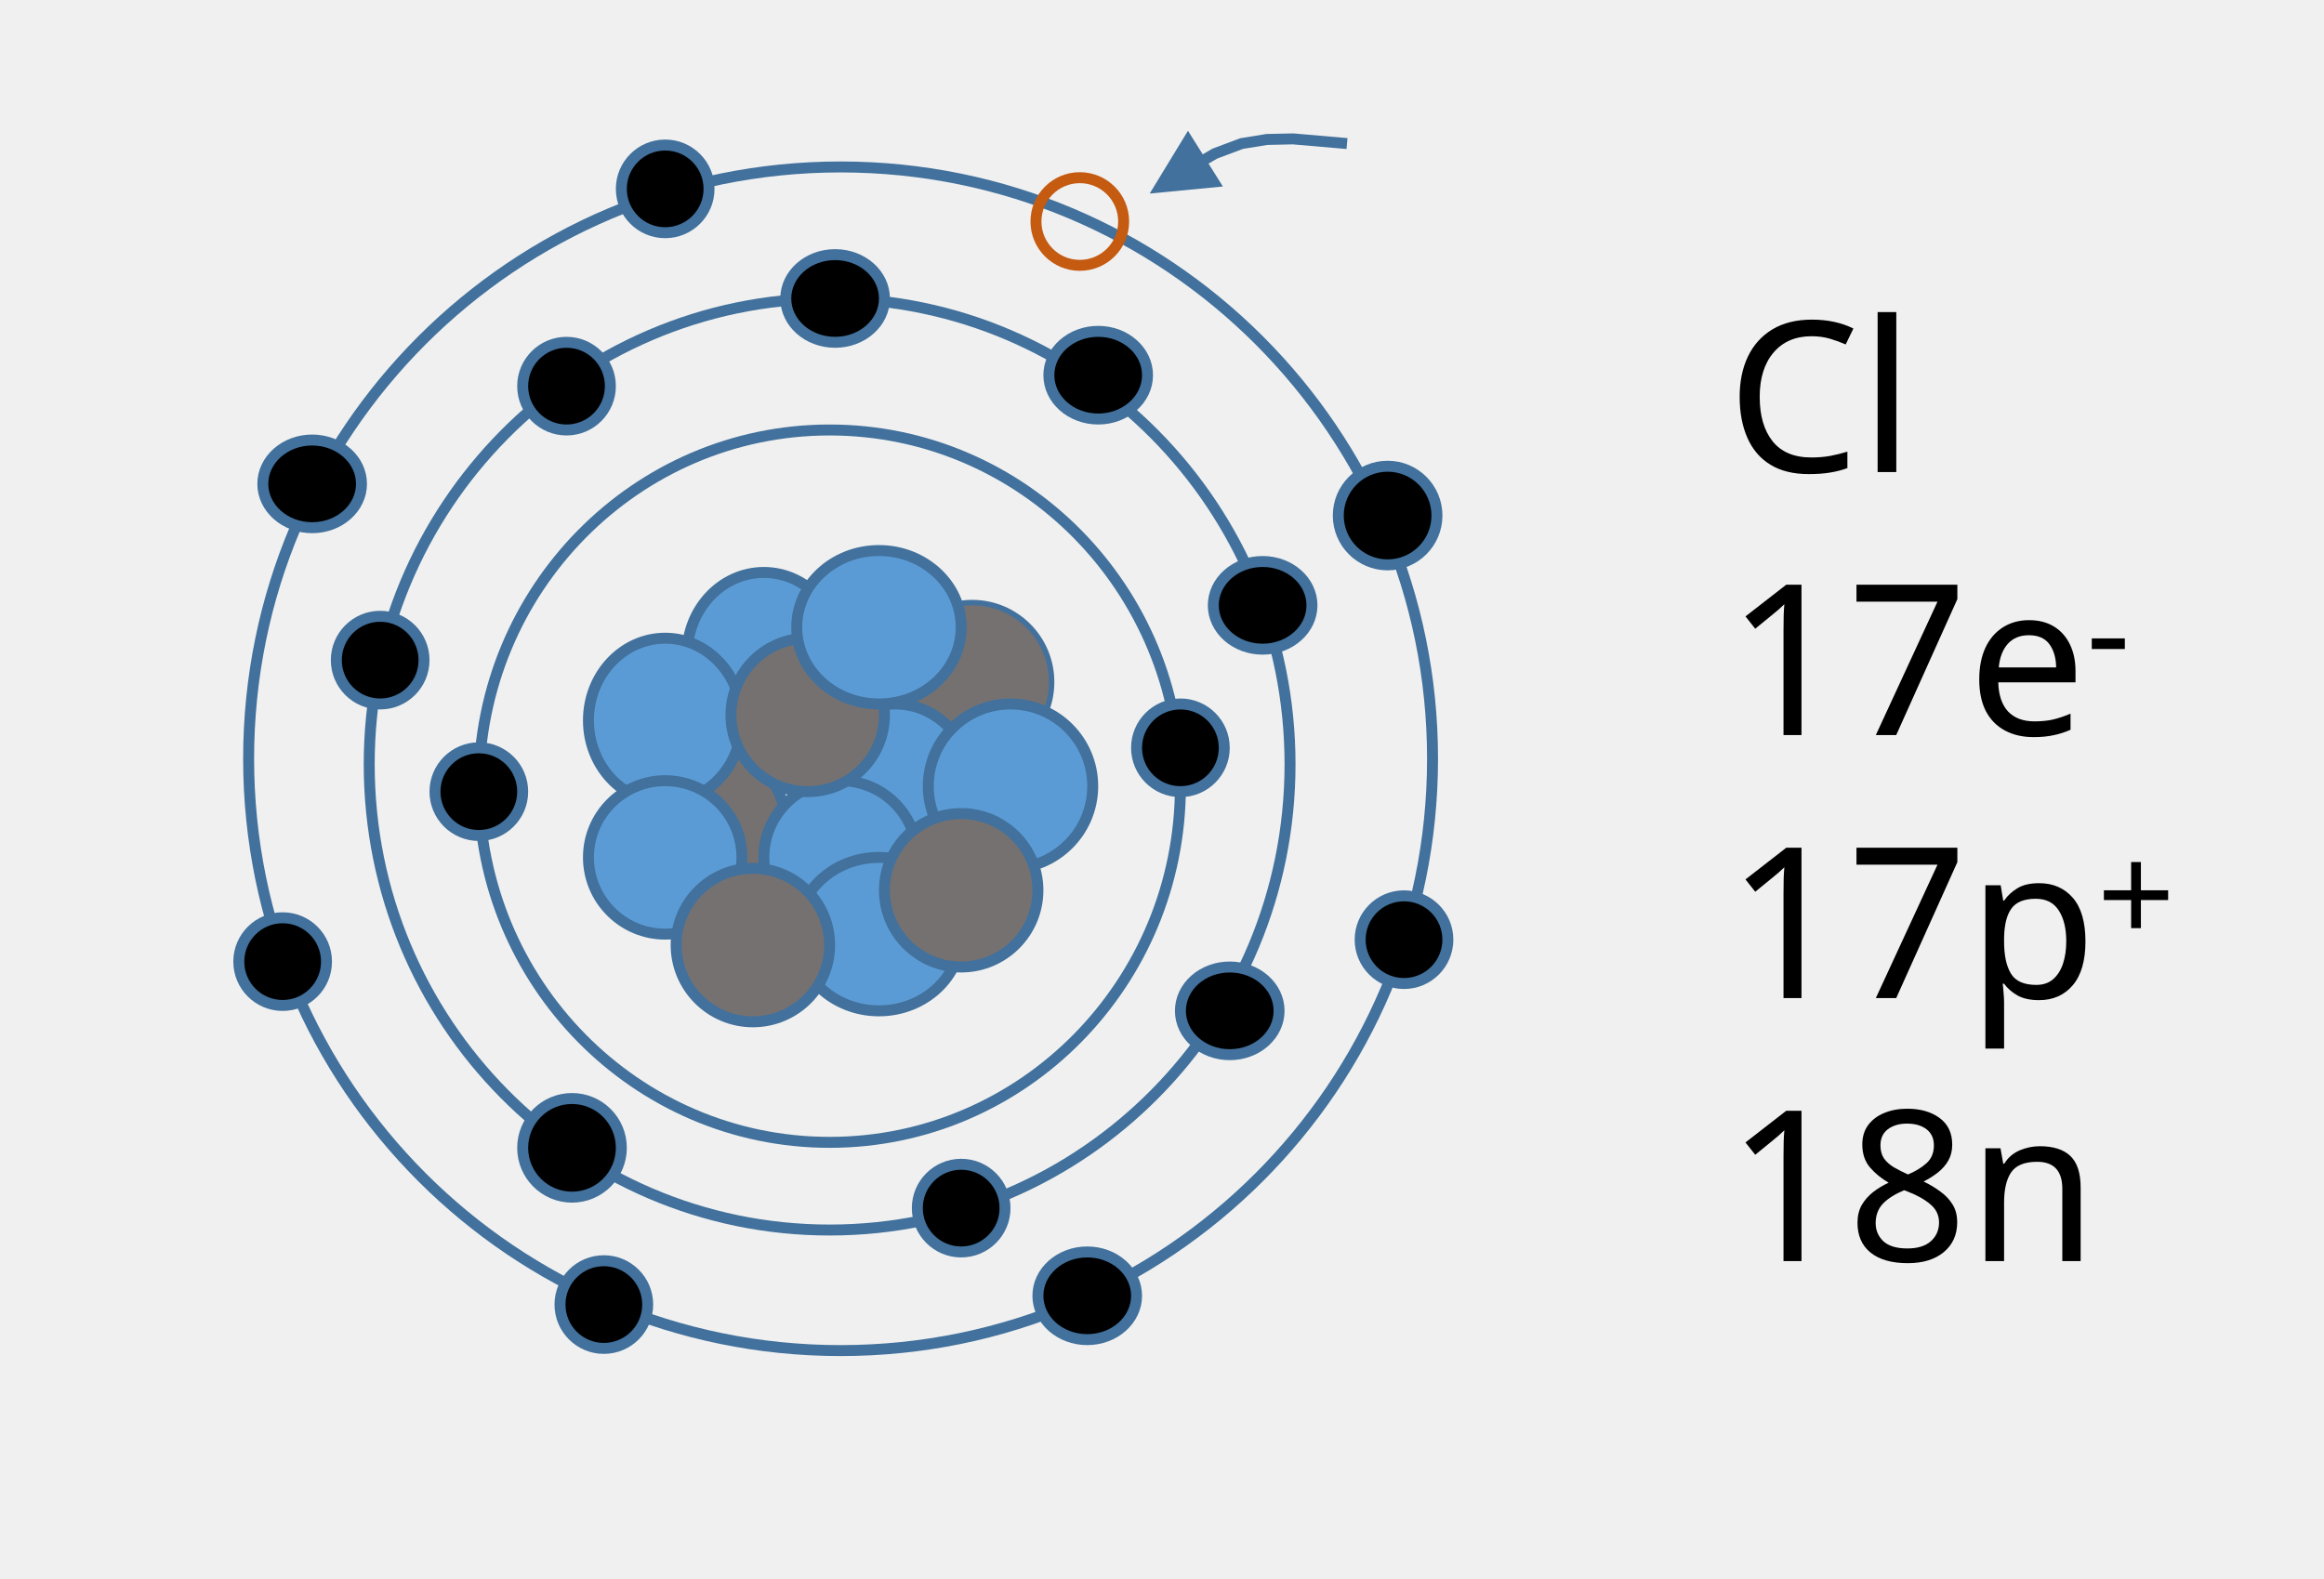
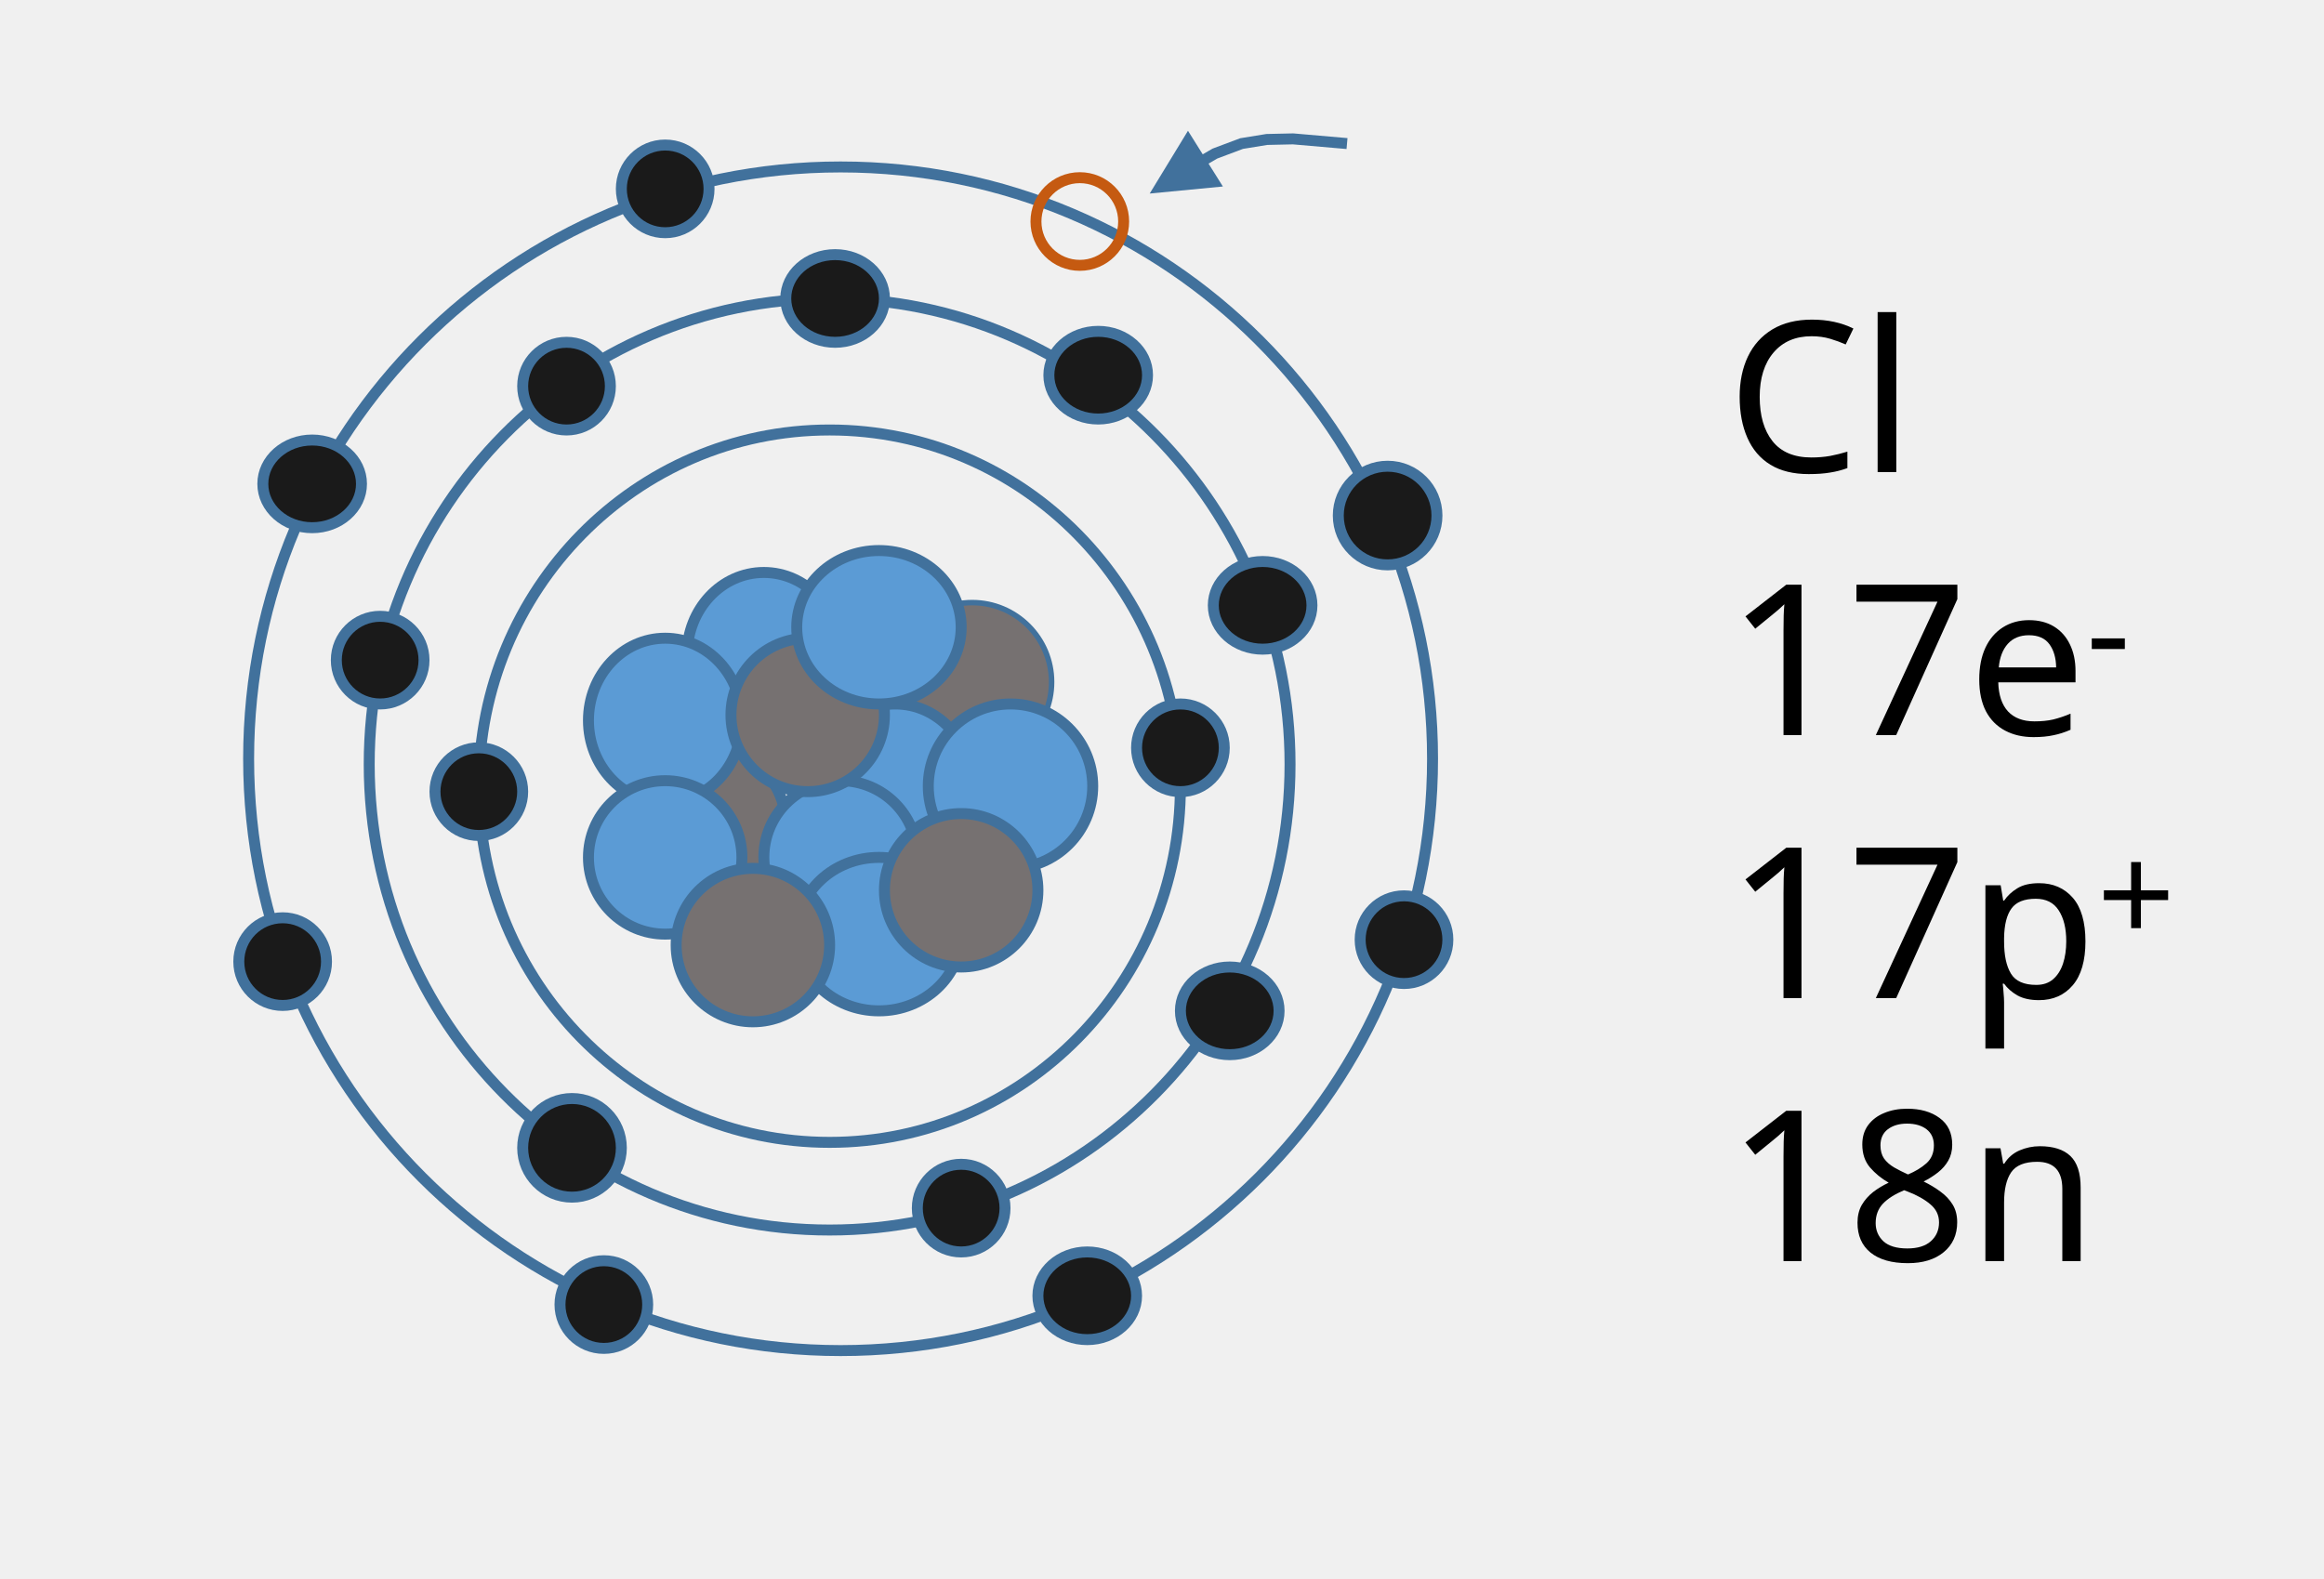
<svg xmlns="http://www.w3.org/2000/svg" id="svg4155" version="1.1" xml:space="preserve" width="265" height="180" viewBox="0 0 265 180">
  <defs id="defs4159">
    <clipPath clipPathUnits="userSpaceOnUse" id="clipPath4171">
      <path d="M 0,0 H 196 V 128 H 0 Z" id="path4173" />
    </clipPath>
  </defs>
  <g id="g4163" transform="matrix(1.25,0,0,-1.25,10,170)">
    <g id="g4239" transform="matrix(7.874016e-5,0,0,-7.874016e-5,73.6798,80.76654)">
      <path d="M 0,88900 C 0,39801.93 39801.93,0 88900,0 c 49098.1,0 88900,39801.93 88900,88900 0,49098.1 -39801.9,88900 -88900,88900 C 39801.93,177800 0,137998.1 0,88900 Z" style="fill:none;stroke:#41719c;stroke-width:12700;stroke-linecap:butt;stroke-linejoin:miter;stroke-miterlimit:8;stroke-dasharray:none;stroke-opacity:1" id="path4241" />
    </g>
    <path d="m 73.68,73.767 c 0,3.866 3.134,7 7,7 3.866,0 7,-3.134 7,-7 0,-3.866 -3.134,-7 -7,-7 -3.866,0 -7,3.134 -7,7 z" style="fill:#767171;fill-opacity:1;fill-rule:nonzero;stroke:none;stroke-width:1" id="path4237" />
    <g id="g4165" />
    <path d="M 0,128 H 196 V 0 H 0 Z" style="fill:#ffffff;fill-opacity:0;fill-rule:nonzero;stroke:none" id="path4175" />
    <g id="g4475" transform="translate(146.0706,27.39465)" />
    <text xml:space="preserve" style="font-style:normal;font-variant:normal;font-weight:normal;font-stretch:normal;font-size:32px;line-height:75%;font-family:KaTeX_Main;-inkscape-font-specification:'KaTeX_Main, Normal';text-align:start;letter-spacing:0px;word-spacing:0px;writing-mode:lr-tb;text-anchor:start;fill:#000000;fill-opacity:1;stroke:none;stroke-width:0.8px;stroke-linecap:butt;stroke-linejoin:miter;stroke-opacity:1" x="149.522" y="-92.932" id="text1235" transform="scale(1,-1)">
      <tspan x="149.522" y="-92.932" style="font-style:normal;font-variant:normal;font-weight:normal;font-stretch:normal;font-size:19.2px;line-height:75%;font-family:sans-serif;-inkscape-font-specification:'sans-serif, Normal';font-variant-ligatures:normal;font-variant-caps:normal;font-variant-numeric:normal;font-feature-settings:normal;text-align:start;writing-mode:lr-tb;text-anchor:start;stroke-width:0.8px" id="tspan1261">Cl</tspan>
      <tspan x="149.522" y="-68.932" style="font-style:normal;font-variant:normal;font-weight:normal;font-stretch:normal;font-size:19.2px;line-height:75%;font-family:sans-serif;-inkscape-font-specification:'sans-serif, Normal';font-variant-ligatures:normal;font-variant-caps:normal;font-variant-numeric:normal;font-feature-settings:normal;text-align:start;writing-mode:lr-tb;text-anchor:start;stroke-width:0.8px" id="tspan1265">17e<tspan style="font-style:normal;font-variant:normal;font-weight:normal;font-stretch:normal;font-size:65%;line-height:75%;font-family:KaTeX_Main;-inkscape-font-specification:'KaTeX_Main, Normal';font-variant-ligatures:normal;font-variant-caps:normal;font-variant-numeric:normal;font-feature-settings:normal;text-align:start;writing-mode:lr-tb;baseline-shift:super;text-anchor:start" id="tspan1269">-</tspan>
      </tspan>
      <tspan x="149.522" y="-44.932" style="font-style:normal;font-variant:normal;font-weight:normal;font-stretch:normal;font-size:19.2px;line-height:75%;font-family:sans-serif;-inkscape-font-specification:'sans-serif, Normal';font-variant-ligatures:normal;font-variant-caps:normal;font-variant-numeric:normal;font-feature-settings:normal;text-align:start;writing-mode:lr-tb;text-anchor:start;stroke-width:0.8px" id="tspan1239">17p<tspan style="font-size:65%;line-height:75%;baseline-shift:super" id="tspan1271">+</tspan>
      </tspan>
      <tspan x="149.522" y="-20.932" style="font-style:normal;font-variant:normal;font-weight:normal;font-stretch:normal;font-size:19.2px;line-height:75%;font-family:sans-serif;-inkscape-font-specification:'sans-serif, Normal';font-variant-ligatures:normal;font-variant-caps:normal;font-variant-numeric:normal;font-feature-settings:normal;text-align:start;writing-mode:lr-tb;text-anchor:start;stroke-width:0.8px" id="tspan1243">18n</tspan>
      <tspan x="149.522" y="3.068" style="line-height:75%;stroke-width:0.8px" id="tspan1241" />
    </text>
    <path d="m 49.68,60.767 c 0,3.866 3.134,7 7,7 3.866,0 7,-3.134 7,-7 0,-3.866 -3.134,-7 -7,-7 -3.866,0 -7,3.134 -7,7 z" style="fill:#767171;fill-opacity:1;fill-rule:nonzero;stroke:none;stroke-width:1" id="path4177-2" />
    <g id="g4179" transform="matrix(7.874016e-5,0,0,-7.874016e-5,49.6798,67.76654)">
      <path d="M 0,88900 C 0,39801.88 39801.88,0 88900,0 c 49098.1,0 88900,39801.88 88900,88900 0,49098.1 -39801.9,88900 -88900,88900 C 39801.88,177800 0,137998.1 0,88900 Z" style="fill:none;stroke:#41719c;stroke-width:12700;stroke-linecap:butt;stroke-linejoin:miter;stroke-miterlimit:8;stroke-dasharray:none;stroke-opacity:1" id="path4181" />
    </g>
    <path d="m 54.68,76.267 c 0,4.142 3.134,7.5 7,7.5 3.866,0 7,-3.358 7,-7.5 0,-4.142 -3.134,-7.5 -7,-7.5 -3.866,0 -7,3.358 -7,7.5 z" style="fill:#5b9bd5;fill-opacity:1;fill-rule:nonzero;stroke:none;stroke-width:1" id="path4183-3" />
    <g id="g4185" transform="matrix(7.874016e-5,0,0,-7.874016e-5,54.6798,83.76654)">
      <path d="M 0,95250 C 0,42644.88 39801.88,0 88900,0 c 49098.1,0 88900,42644.88 88900,95250 0,52605.1 -39801.9,95250 -88900,95250 C 39801.88,190500 0,147855.1 0,95250 Z" style="fill:none;stroke:#41719c;stroke-width:12700;stroke-linecap:butt;stroke-linejoin:miter;stroke-miterlimit:8;stroke-dasharray:none;stroke-opacity:1" id="path4187" />
    </g>
    <path d="m 66.68,64.267 c 0,4.142 3.134,7.5 7,7.5 3.866,0 7,-3.358 7,-7.5 0,-4.142 -3.134,-7.5 -7,-7.5 -3.866,0 -7,3.358 -7,7.5 z" style="fill:#5b9bd5;fill-opacity:1;fill-rule:nonzero;stroke:none;stroke-width:1" id="path4189-3" />
    <g id="g4191" transform="matrix(7.874016e-5,0,0,-7.874016e-5,66.6798,71.76654)">
      <path d="M 0,95250 C 0,42644.88 39801.93,0 88900,0 c 49098.1,0 88900,42644.88 88900,95250 0,52605.1 -39801.9,95250 -88900,95250 C 39801.93,190500 0,147855.1 0,95250 Z" style="fill:none;stroke:#41719c;stroke-width:12700;stroke-linecap:butt;stroke-linejoin:miter;stroke-miterlimit:8;stroke-dasharray:none;stroke-opacity:1" id="path4193" />
    </g>
    <path d="m 61.68,57.767 c 0,3.866 3.134,7 7,7 3.866,0 7,-3.134 7,-7 0,-3.866 -3.134,-7 -7,-7 -3.866,0 -7,3.134 -7,7 z" style="fill:#5b9bd5;fill-opacity:1;fill-rule:nonzero;stroke:none;stroke-width:1" id="path4201-0" />
    <g id="g4203" transform="matrix(7.874016e-5,0,0,-7.874016e-5,61.6798,64.76654)">
      <path d="M 0,88900 C 0,39801.88 39801.88,0 88900,0 c 49098.1,0 88900,39801.88 88900,88900 0,49098.1 -39801.9,88900 -88900,88900 C 39801.88,177800 0,137998.1 0,88900 Z" style="fill:none;stroke:#41719c;stroke-width:12700;stroke-linecap:butt;stroke-linejoin:miter;stroke-miterlimit:8;stroke-dasharray:none;stroke-opacity:1" id="path4205" />
    </g>
    <path d="m 64.68,50.767 c 0,3.866 3.358,7 7.5,7 4.142,0 7.5,-3.134 7.5,-7 0,-3.866 -3.358,-7 -7.5,-7 -4.142,0 -7.5,3.134 -7.5,7 z" style="fill:#5b9bd5;fill-opacity:1;fill-rule:nonzero;stroke:none;stroke-width:1" id="path4207-4" />
    <g id="g4209" transform="matrix(7.874016e-5,0,0,-7.874016e-5,64.6798,57.76654)">
      <path d="M 0,88900 C 0,39801.88 42644.88,0 95250,0 c 52605.1,0 95250,39801.88 95250,88900 0,49098.1 -42644.9,88900 -95250,88900 C 42644.88,177800 0,137998.1 0,88900 Z" style="fill:none;stroke:#41719c;stroke-width:12700;stroke-linecap:butt;stroke-linejoin:miter;stroke-miterlimit:8;stroke-dasharray:none;stroke-opacity:1" id="path4211" />
    </g>
    <path d="m 45.68,70.267 c 0,4.142 3.134,7.5 7,7.5 3.866,0 7,-3.358 7,-7.5 0,-4.142 -3.134,-7.5 -7,-7.5 -3.866,0 -7,3.358 -7,7.5 z" style="fill:#5b9bd5;fill-opacity:1;fill-rule:nonzero;stroke:none;stroke-width:1" id="path4213-5" />
    <g id="g4215" transform="matrix(7.874016e-5,0,0,-7.874016e-5,45.6798,77.76654)">
      <path d="M 0,95250 C 0,42644.88 39801.88,0 88900,0 c 49098.1,0 88900,42644.88 88900,95250 0,52605.1 -39801.9,95250 -88900,95250 C 39801.88,190500 0,147855.1 0,95250 Z" style="fill:none;stroke:#41719c;stroke-width:12700;stroke-linecap:butt;stroke-linejoin:miter;stroke-miterlimit:8;stroke-dasharray:none;stroke-opacity:1" id="path4217" />
    </g>
    <path d="m 45.68,57.767 c 0,3.866 3.134,7 7,7 3.866,0 7,-3.134 7,-7 0,-3.866 -3.134,-7 -7,-7 -3.866,0 -7,3.134 -7,7 z" style="fill:#5b9bd5;fill-opacity:1;fill-rule:nonzero;stroke:none;stroke-width:1" id="path4219-7" />
    <g id="g4221" transform="matrix(7.874016e-5,0,0,-7.874016e-5,45.6798,64.76654)">
      <path d="M 0,88900 C 0,39801.88 39801.88,0 88900,0 c 49098.1,0 88900,39801.88 88900,88900 0,49098.1 -39801.9,88900 -88900,88900 C 39801.88,177800 0,137998.1 0,88900 Z" style="fill:none;stroke:#41719c;stroke-width:12700;stroke-linecap:butt;stroke-linejoin:miter;stroke-miterlimit:8;stroke-dasharray:none;stroke-opacity:1" id="path4223" />
    </g>
    <path d="m 76.68,64.267 c 0,4.142 3.358,7.5 7.5,7.5 4.142,0 7.5,-3.358 7.5,-7.5 0,-4.142 -3.358,-7.5 -7.5,-7.5 -4.142,0 -7.5,3.358 -7.5,7.5 z" style="fill:#5b9bd5;fill-opacity:1;fill-rule:nonzero;stroke:none;stroke-width:1" id="path4225-0" />
    <g id="g4227" transform="matrix(7.874016e-5,0,0,-7.874016e-5,76.6798,71.76654)">
      <path d="M 0,95250 C 0,42644.88 42644.88,0 95250,0 c 52605.1,0 95250,42644.88 95250,95250 0,52605.1 -42644.9,95250 -95250,95250 C 42644.88,190500 0,147855.1 0,95250 Z" style="fill:none;stroke:#41719c;stroke-width:12700;stroke-linecap:butt;stroke-linejoin:miter;stroke-miterlimit:8;stroke-dasharray:none;stroke-opacity:1" id="path4229" />
    </g>
    <path d="m 58.68,70.767 c 0,3.866 3.134,7 7,7 3.866,0 7,-3.134 7,-7 0,-3.866 -3.134,-7 -7,-7 -3.866,0 -7,3.134 -7,7 z" style="fill:#767171;fill-opacity:1;fill-rule:nonzero;stroke:none;stroke-width:1" id="path4231" />
    <g id="g4233" transform="matrix(7.874016e-5,0,0,-7.874016e-5,58.6798,77.76654)">
      <path d="M 0,88900 C 0,39801.93 39801.88,0 88900,0 c 49098.1,0 88900,39801.93 88900,88900 0,49098.1 -39801.9,88900 -88900,88900 C 39801.88,177800 0,137998.1 0,88900 Z" style="fill:none;stroke:#41719c;stroke-width:12700;stroke-linecap:butt;stroke-linejoin:miter;stroke-miterlimit:8;stroke-dasharray:none;stroke-opacity:1" id="path4235" />
    </g>
    <path d="m 72.68,54.767 c 0,3.866 3.134,7 7,7 3.866,0 7,-3.134 7,-7 0,-3.866 -3.134,-7 -7,-7 -3.866,0 -7,3.134 -7,7 z" style="fill:#767171;fill-opacity:1;fill-rule:nonzero;stroke:none;stroke-width:1" id="path4243" />
    <g id="g4245" transform="matrix(7.874016e-5,0,0,-7.874016e-5,72.6798,61.76654)">
      <path d="M 0,88900 C 0,39801.88 39801.93,0 88900,0 c 49098.1,0 88900,39801.88 88900,88900 0,49098.1 -39801.9,88900 -88900,88900 C 39801.93,177800 0,137998.1 0,88900 Z" style="fill:none;stroke:#41719c;stroke-width:12700;stroke-linecap:butt;stroke-linejoin:miter;stroke-miterlimit:8;stroke-dasharray:none;stroke-opacity:1" id="path4247" />
    </g>
    <path d="m 53.68,49.767 c 0,3.866 3.134,7 7,7 3.866,0 7,-3.134 7,-7 0,-3.866 -3.134,-7 -7,-7 -3.866,0 -7,3.134 -7,7 z" style="fill:#767171;fill-opacity:1;fill-rule:nonzero;stroke:none;stroke-width:1" id="path4249" />
    <g id="g4251" transform="matrix(7.874016e-5,0,0,-7.874016e-5,53.6798,56.76654)">
      <path d="M 0,88900 C 0,39801.88 39801.88,0 88900,0 c 49098.1,0 88900,39801.88 88900,88900 0,49098.1 -39801.9,88900 -88900,88900 C 39801.88,177800 0,137998.1 0,88900 Z" style="fill:none;stroke:#41719c;stroke-width:12700;stroke-linecap:butt;stroke-linejoin:miter;stroke-miterlimit:8;stroke-dasharray:none;stroke-opacity:1" id="path4253" />
    </g>
    <g id="g4255-1" transform="matrix(7.874016e-5,0,0,-7.874016e-5,35.6798,96.76654)">
      <path d="M 0,412750 C 0,184794.4 181951.5,0 406400,0 630848.5,0 812800,184794.4 812800,412750 812800,640705.5 630848.5,825500 406400,825500 181951.5,825500 0,640705.5 0,412750 Z" style="fill:none;stroke:#41719c;stroke-width:12700;stroke-linecap:butt;stroke-linejoin:miter;stroke-miterlimit:8;stroke-dasharray:none;stroke-opacity:1" id="path4257-8" />
    </g>
    <g id="g4259-6" transform="matrix(7.874016e-5,0,0,-7.874016e-5,25.6798,108.7665)">
      <path d="M 0,539750 C 0,241654.3 238811.3,0 533400,0 c 294588.6,0 533400,241654.3 533400,539750 0,298095.7 -238811.4,539750 -533400,539750 C 238811.3,1079500 0,837845.7 0,539750 Z" style="fill:none;stroke:#41719c;stroke-width:12700;stroke-linecap:butt;stroke-linejoin:miter;stroke-miterlimit:8;stroke-dasharray:none;stroke-opacity:1" id="path4261-3" />
    </g>
    <g id="g4263-0" transform="matrix(7.874016e-5,0,0,-7.874016e-5,14.6798,120.7665)">
      <path d="M 0,685800 C 0,307043.2 307043.1,0 685800,0 c 378757,0 685800,307043.2 685800,685800 0,378757 -307043,685800 -685800,685800 C 307043.1,1371600 0,1064557 0,685800 Z" style="fill:none;stroke:#41719c;stroke-width:12700;stroke-linecap:butt;stroke-linejoin:miter;stroke-miterlimit:8;stroke-dasharray:none;stroke-opacity:1" id="path4265-9" />
    </g>
-     <path d="m 95.68,67.767 c 0,2.209 1.791,4 4,4 2.209,0 4,-1.791 4,-4 0,-2.209 -1.791,-4 -4,-4 -2.209,0 -4,1.791 -4,4 z" style="fill:#000000;fill-opacity:1;fill-rule:nonzero;stroke:none;stroke-width:1" id="path4271-6" />
+     <path d="m 95.68,67.767 c 0,2.209 1.791,4 4,4 2.209,0 4,-1.791 4,-4 0,-2.209 -1.791,-4 -4,-4 -2.209,0 -4,1.791 -4,4 z" style="fill:#1a1a1a;fill-opacity:1;fill-rule:nonzero;stroke:none;stroke-width:1" id="path4271-6" />
    <g id="g4273-2" transform="matrix(7.874016e-5,0,0,-7.874016e-5,95.6798,71.76654)">
      <path d="M 0,50800 C 0,22743.96 22743.96,0 50800,0 c 28056.04,0 50800,22743.96 50800,50800 0,28056.09 -22743.96,50800 -50800,50800 C 22743.96,101600 0,78856.09 0,50800 Z" style="fill:none;stroke:#41719c;stroke-width:12700;stroke-linecap:butt;stroke-linejoin:miter;stroke-miterlimit:8;stroke-dasharray:none;stroke-opacity:1" id="path4275-8" />
    </g>
-     <path d="m 31.68,63.767 c 0,2.209 1.791,4 4,4 2.209,0 4,-1.791 4,-4 0,-2.209 -1.791,-4 -4,-4 -2.209,0 -4,1.791 -4,4 z" style="fill:#000000;fill-opacity:1;fill-rule:nonzero;stroke:none;stroke-width:1" id="path4277-4" />
+     <path d="m 31.68,63.767 c 0,2.209 1.791,4 4,4 2.209,0 4,-1.791 4,-4 0,-2.209 -1.791,-4 -4,-4 -2.209,0 -4,1.791 -4,4 z" style="fill:#1a1a1a;fill-opacity:1;fill-rule:nonzero;stroke:none;stroke-width:1" id="path4277-4" />
    <g id="g4279-6" transform="matrix(7.874016e-5,0,0,-7.874016e-5,31.6798,67.76654)">
      <path d="M 0,50800 C 0,22743.91 22743.94,0 50800,0 c 28056.09,0 50800,22743.91 50800,50800 0,28056.09 -22743.91,50800 -50800,50800 C 22743.94,101600 0,78856.09 0,50800 Z" style="fill:none;stroke:#41719c;stroke-width:12700;stroke-linecap:butt;stroke-linejoin:miter;stroke-miterlimit:8;stroke-dasharray:none;stroke-opacity:1" id="path4281-6" />
    </g>
-     <path d="m 99.68,43.767 c 0,2.209 2.015,4 4.5,4 2.485,0 4.5,-1.791 4.5,-4 0,-2.209 -2.015,-4 -4.5,-4 -2.485,0 -4.5,1.791 -4.5,4 z" style="fill:#000000;fill-opacity:1;fill-rule:nonzero;stroke:none;stroke-width:1" id="path4283-2" />
+     <path d="m 99.68,43.767 c 0,2.209 2.015,4 4.5,4 2.485,0 4.5,-1.791 4.5,-4 0,-2.209 -2.015,-4 -4.5,-4 -2.485,0 -4.5,1.791 -4.5,4 z" style="fill:#1a1a1a;fill-opacity:1;fill-rule:nonzero;stroke:none;stroke-width:1" id="path4283-2" />
    <g id="g4285-5" transform="matrix(7.874016e-5,0,0,-7.874016e-5,99.6798,47.76654)">
      <path d="M 0,50800 C 0,22743.91 25586.91,0 57150,0 c 31563.09,0 57150,22743.91 57150,50800 0,28056.09 -25586.91,50800 -57150,50800 C 25586.91,101600 0,78856.09 0,50800 Z" style="fill:none;stroke:#41719c;stroke-width:12700;stroke-linecap:butt;stroke-linejoin:miter;stroke-miterlimit:8;stroke-dasharray:none;stroke-opacity:1" id="path4287-1" />
    </g>
-     <path d="m 75.68,25.767 c 0,2.209 1.791,4 4,4 2.209,0 4,-1.791 4,-4 0,-2.209 -1.791,-4 -4,-4 -2.209,0 -4,1.791 -4,4 z" style="fill:#000000;fill-opacity:1;fill-rule:nonzero;stroke:none;stroke-width:1" id="path4289-7" />
+     <path d="m 75.68,25.767 c 0,2.209 1.791,4 4,4 2.209,0 4,-1.791 4,-4 0,-2.209 -1.791,-4 -4,-4 -2.209,0 -4,1.791 -4,4 z" style="fill:#1a1a1a;fill-opacity:1;fill-rule:nonzero;stroke:none;stroke-width:1" id="path4289-7" />
    <g id="g4291-1" transform="matrix(7.874016e-5,0,0,-7.874016e-5,75.6798,29.76654)">
      <path d="M 0,50800 C 0,22743.94 22743.96,0 50800,0 c 28056.04,0 50800,22743.94 50800,50800 0,28056.06 -22743.96,50800 -50800,50800 C 22743.96,101600 0,78856.06 0,50800 Z" style="fill:none;stroke:#41719c;stroke-width:12700;stroke-linecap:butt;stroke-linejoin:miter;stroke-miterlimit:8;stroke-dasharray:none;stroke-opacity:1" id="path4293-8" />
    </g>
-     <path d="m 39.68,31.267 c 0,2.485 2.015,4.5 4.5,4.5 2.485,0 4.5,-2.015 4.5,-4.5 0,-2.485 -2.015,-4.5 -4.5,-4.5 -2.485,0 -4.5,2.015 -4.5,4.5 z" style="fill:#000000;fill-opacity:1;fill-rule:nonzero;stroke:none;stroke-width:1" id="path4295-4" />
+     <path d="m 39.68,31.267 c 0,2.485 2.015,4.5 4.5,4.5 2.485,0 4.5,-2.015 4.5,-4.5 0,-2.485 -2.015,-4.5 -4.5,-4.5 -2.485,0 -4.5,2.015 -4.5,4.5 z" style="fill:#1a1a1a;fill-opacity:1;fill-rule:nonzero;stroke:none;stroke-width:1" id="path4295-4" />
    <g id="g4297-0" transform="matrix(7.874016e-5,0,0,-7.874016e-5,39.6798,35.76654)">
      <path d="M 0,57150 C 0,25586.93 25586.91,0 57150,0 c 31563.09,0 57150,25586.93 57150,57150 0,31563.07 -25586.91,57150 -57150,57150 C 25586.91,114300 0,88713.07 0,57150 Z" style="fill:none;stroke:#41719c;stroke-width:12700;stroke-linecap:butt;stroke-linejoin:miter;stroke-miterlimit:8;stroke-dasharray:none;stroke-opacity:1" id="path4299-7" />
    </g>
-     <path d="m 22.68,75.767 c 0,2.209 1.791,4 4,4 2.209,0 4,-1.791 4,-4 0,-2.209 -1.791,-4 -4,-4 -2.209,0 -4,1.791 -4,4 z" style="fill:#000000;fill-opacity:1;fill-rule:nonzero;stroke:none;stroke-width:1" id="path4301-7" />
+     <path d="m 22.68,75.767 c 0,2.209 1.791,4 4,4 2.209,0 4,-1.791 4,-4 0,-2.209 -1.791,-4 -4,-4 -2.209,0 -4,1.791 -4,4 z" style="fill:#1a1a1a;fill-opacity:1;fill-rule:nonzero;stroke:none;stroke-width:1" id="path4301-7" />
    <g id="g4303-1" transform="matrix(7.874016e-5,0,0,-7.874016e-5,22.6798,79.76654)">
      <path d="M 0,50800 C 0,22743.96 22743.94,0 50800,0 c 28056.06,0 50800,22743.96 50800,50800 0,28056.04 -22743.94,50800 -50800,50800 C 22743.94,101600 0,78856.04 0,50800 Z" style="fill:none;stroke:#41719c;stroke-width:12700;stroke-linecap:butt;stroke-linejoin:miter;stroke-miterlimit:8;stroke-dasharray:none;stroke-opacity:1" id="path4305-2" />
    </g>
-     <path d="m 39.68,100.767 c 0,2.209 1.791,4 4,4 2.209,0 4,-1.791 4,-4 0,-2.209 -1.791,-4 -4,-4 -2.209,0 -4,1.791 -4,4 z" style="fill:#000000;fill-opacity:1;fill-rule:nonzero;stroke:none;stroke-width:1" id="path4307-2" />
+     <path d="m 39.68,100.767 c 0,2.209 1.791,4 4,4 2.209,0 4,-1.791 4,-4 0,-2.209 -1.791,-4 -4,-4 -2.209,0 -4,1.791 -4,4 z" style="fill:#1a1a1a;fill-opacity:1;fill-rule:nonzero;stroke:none;stroke-width:1" id="path4307-2" />
    <g id="g4309-7" transform="matrix(7.874016e-5,0,0,-7.874016e-5,39.6798,104.7665)">
      <path d="M 0,50800 C 0,22743.96 22743.91,0 50800,0 c 28056.09,0 50800,22743.96 50800,50800 0,28056.04 -22743.91,50800 -50800,50800 C 22743.91,101600 0,78856.04 0,50800 Z" style="fill:none;stroke:#41719c;stroke-width:12700;stroke-linecap:butt;stroke-linejoin:miter;stroke-miterlimit:8;stroke-dasharray:none;stroke-opacity:1" id="path4311-4" />
    </g>
-     <path d="m 63.68,108.767 c 0,2.209 2.015,4 4.5,4 2.485,0 4.5,-1.791 4.5,-4 0,-2.209 -2.015,-4 -4.5,-4 -2.485,0 -4.5,1.791 -4.5,4 z" style="fill:#000000;fill-opacity:1;fill-rule:nonzero;stroke:none;stroke-width:1" id="path4313-7" />
+     <path d="m 63.68,108.767 c 0,2.209 2.015,4 4.5,4 2.485,0 4.5,-1.791 4.5,-4 0,-2.209 -2.015,-4 -4.5,-4 -2.485,0 -4.5,1.791 -4.5,4 z" style="fill:#1a1a1a;fill-opacity:1;fill-rule:nonzero;stroke:none;stroke-width:1" id="path4313-7" />
    <g id="g4315-5" transform="matrix(7.874016e-5,0,0,-7.874016e-5,63.6798,112.7665)">
      <path d="M 0,50800 C 0,22743.96 25586.91,0 57150,0 c 31563.09,0 57150,22743.96 57150,50800 0,28056.04 -25586.91,50800 -57150,50800 C 25586.91,101600 0,78856.04 0,50800 Z" style="fill:none;stroke:#41719c;stroke-width:12700;stroke-linecap:butt;stroke-linejoin:miter;stroke-miterlimit:8;stroke-dasharray:none;stroke-opacity:1" id="path4317-7" />
    </g>
-     <path d="m 87.68,101.767 c 0,2.209 2.015,4 4.5,4 2.485,0 4.5,-1.791 4.5,-4 0,-2.209 -2.015,-4 -4.5,-4 -2.485,0 -4.5,1.791 -4.5,4 z" style="fill:#000000;fill-opacity:1;fill-rule:nonzero;stroke:none;stroke-width:1" id="path4319-3" />
+     <path d="m 87.68,101.767 c 0,2.209 2.015,4 4.5,4 2.485,0 4.5,-1.791 4.5,-4 0,-2.209 -2.015,-4 -4.5,-4 -2.485,0 -4.5,1.791 -4.5,4 z" style="fill:#1a1a1a;fill-opacity:1;fill-rule:nonzero;stroke:none;stroke-width:1" id="path4319-3" />
    <g id="g4321-8" transform="matrix(7.874016e-5,0,0,-7.874016e-5,87.6798,105.7665)">
      <path d="M 0,50800 C 0,22743.96 25586.91,0 57150,0 c 31563.09,0 57150,22743.96 57150,50800 0,28056.04 -25586.91,50800 -57150,50800 C 25586.91,101600 0,78856.04 0,50800 Z" style="fill:none;stroke:#41719c;stroke-width:12700;stroke-linecap:butt;stroke-linejoin:miter;stroke-miterlimit:8;stroke-dasharray:none;stroke-opacity:1" id="path4323-9" />
    </g>
-     <path d="m 102.68,80.767 c 0,2.209 2.015,4 4.5,4 2.485,0 4.5,-1.791 4.5,-4 0,-2.209 -2.015,-4 -4.5,-4 -2.485,0 -4.5,1.791 -4.5,4 z" style="fill:#000000;fill-opacity:1;fill-rule:nonzero;stroke:none;stroke-width:1" id="path4325-3" />
+     <path d="m 102.68,80.767 c 0,2.209 2.015,4 4.5,4 2.485,0 4.5,-1.791 4.5,-4 0,-2.209 -2.015,-4 -4.5,-4 -2.485,0 -4.5,1.791 -4.5,4 z" style="fill:#1a1a1a;fill-opacity:1;fill-rule:nonzero;stroke:none;stroke-width:1" id="path4325-3" />
    <g id="g4327-7" transform="matrix(7.874016e-5,0,0,-7.874016e-5,102.6798,84.76654)">
      <path d="M 0,50800 C 0,22743.96 25586.91,0 57150,0 c 31563.09,0 57150,22743.96 57150,50800 0,28056.04 -25586.91,50800 -57150,50800 C 25586.91,101600 0,78856.04 0,50800 Z" style="fill:none;stroke:#41719c;stroke-width:12700;stroke-linecap:butt;stroke-linejoin:miter;stroke-miterlimit:8;stroke-dasharray:none;stroke-opacity:1" id="path4329-1" />
    </g>
-     <path d="m 48.68,118.767 c 0,2.209 1.791,4 4,4 2.209,0 4,-1.791 4,-4 0,-2.209 -1.791,-4 -4,-4 -2.209,0 -4,1.791 -4,4 z" style="fill:#000000;fill-opacity:1;fill-rule:nonzero;stroke:none;stroke-width:1" id="path4349" />
+     <path d="m 48.68,118.767 c 0,2.209 1.791,4 4,4 2.209,0 4,-1.791 4,-4 0,-2.209 -1.791,-4 -4,-4 -2.209,0 -4,1.791 -4,4 z" style="fill:#1a1a1a;fill-opacity:1;fill-rule:nonzero;stroke:none;stroke-width:1" id="path4349" />
    <g id="g4351" transform="matrix(7.874016e-5,0,0,-7.874016e-5,48.6798,122.7665)">
      <path d="M 0,50800 C 0,22743.96 22743.91,0 50800,0 c 28056.09,0 50800,22743.96 50800,50800 0,28056.04 -22743.91,50800 -50800,50800 C 22743.91,101600 0,78856.04 0,50800 Z" style="fill:none;stroke:#41719c;stroke-width:12700;stroke-linecap:butt;stroke-linejoin:miter;stroke-miterlimit:8;stroke-dasharray:none;stroke-opacity:1" id="path4353" />
    </g>
-     <path d="m 15.976,91.85 c 0,2.209 2.015,4 4.5,4 2.485,0 4.5,-1.791 4.5,-4 0,-2.209 -2.015,-4 -4.5,-4 -2.485,0 -4.5,1.791 -4.5,4 z" style="fill:#000000;fill-opacity:1;fill-rule:nonzero;stroke:none;stroke-width:1" id="path4373" />
+     <path d="m 15.976,91.85 c 0,2.209 2.015,4 4.5,4 2.485,0 4.5,-1.791 4.5,-4 0,-2.209 -2.015,-4 -4.5,-4 -2.485,0 -4.5,1.791 -4.5,4 z" style="fill:#1a1a1a;fill-opacity:1;fill-rule:nonzero;stroke:none;stroke-width:1" id="path4373" />
    <g id="g4375" transform="matrix(7.874016e-5,0,0,-7.874016e-5,15.97588,95.8503)">
      <path d="M 0,50800 C 0,22743.91 25586.93,0 57150,0 c 31563.07,0 57150,22743.91 57150,50800 0,28056.09 -25586.93,50800 -57150,50800 C 25586.93,101600 0,78856.09 0,50800 Z" style="fill:none;stroke:#41719c;stroke-width:12700;stroke-linecap:butt;stroke-linejoin:miter;stroke-miterlimit:8;stroke-dasharray:none;stroke-opacity:1" id="path4377" />
    </g>
-     <path d="m 13.784,48.258 c 0,2.209 1.791,4 4,4 2.209,0 4,-1.791 4,-4 0,-2.209 -1.791,-4 -4,-4 -2.209,0 -4,1.791 -4,4 z" style="fill:#000000;fill-opacity:1;fill-rule:nonzero;stroke:none;stroke-width:1" id="path4385" />
+     <path d="m 13.784,48.258 c 0,2.209 1.791,4 4,4 2.209,0 4,-1.791 4,-4 0,-2.209 -1.791,-4 -4,-4 -2.209,0 -4,1.791 -4,4 z" style="fill:#1a1a1a;fill-opacity:1;fill-rule:nonzero;stroke:none;stroke-width:1" id="path4385" />
    <g id="g4387" transform="matrix(7.874016e-5,0,0,-7.874016e-5,13.7841,52.25814)">
      <path d="M 0,50800 C 0,22743.94 22743.94,0 50800,0 c 28056.06,0 50800,22743.94 50800,50800 0,28056.06 -22743.94,50800 -50800,50800 C 22743.94,101600 0,78856.06 0,50800 Z" style="fill:none;stroke:#41719c;stroke-width:12700;stroke-linecap:butt;stroke-linejoin:miter;stroke-miterlimit:8;stroke-dasharray:none;stroke-opacity:1" id="path4389" />
    </g>
-     <path d="m 43.084,16.966 c 0,2.209 1.791,4 4,4 2.209,0 4,-1.791 4,-4 0,-2.209 -1.791,-4 -4,-4 -2.209,0 -4,1.791 -4,4 z" style="fill:#000000;fill-opacity:1;fill-rule:nonzero;stroke:none;stroke-width:1" id="path4397" />
+     <path d="m 43.084,16.966 c 0,2.209 1.791,4 4,4 2.209,0 4,-1.791 4,-4 0,-2.209 -1.791,-4 -4,-4 -2.209,0 -4,1.791 -4,4 z" style="fill:#1a1a1a;fill-opacity:1;fill-rule:nonzero;stroke:none;stroke-width:1" id="path4397" />
    <g id="g4399" transform="matrix(7.874016e-5,0,0,-7.874016e-5,43.08391,20.96579)">
      <path d="M 0,50800 C 0,22743.94 22743.91,0 50800,0 c 28056.09,0 50800,22743.94 50800,50800 0,28056.06 -22743.91,50800 -50800,50800 C 22743.91,101600 0,78856.06 0,50800 Z" style="fill:none;stroke:#41719c;stroke-width:12700;stroke-linecap:butt;stroke-linejoin:miter;stroke-miterlimit:8;stroke-dasharray:none;stroke-opacity:1" id="path4401" />
    </g>
-     <path d="m 86.68,17.767 c 0,2.209 2.015,4 4.5,4 2.485,0 4.5,-1.791 4.5,-4 0,-2.209 -2.015,-4 -4.5,-4 -2.485,0 -4.5,1.791 -4.5,4 z" style="fill:#000000;fill-opacity:1;fill-rule:nonzero;stroke:none;stroke-width:1" id="path4409" />
+     <path d="m 86.68,17.767 c 0,2.209 2.015,4 4.5,4 2.485,0 4.5,-1.791 4.5,-4 0,-2.209 -2.015,-4 -4.5,-4 -2.485,0 -4.5,1.791 -4.5,4 z" style="fill:#1a1a1a;fill-opacity:1;fill-rule:nonzero;stroke:none;stroke-width:1" id="path4409" />
    <g id="g4411" transform="matrix(7.874016e-5,0,0,-7.874016e-5,86.6798,21.76654)">
      <path d="M 0,50800 C 0,22743.94 25586.91,0 57150,0 c 31563.09,0 57150,22743.94 57150,50800 0,28056.06 -25586.91,50800 -57150,50800 C 25586.91,101600 0,78856.06 0,50800 Z" style="fill:none;stroke:#41719c;stroke-width:12700;stroke-linecap:butt;stroke-linejoin:miter;stroke-miterlimit:8;stroke-dasharray:none;stroke-opacity:1" id="path4413" />
    </g>
-     <path d="m 116.076,50.26 c 0,2.209 1.791,4 4,4 2.209,0 4,-1.791 4,-4 0,-2.209 -1.791,-4 -4,-4 -2.209,0 -4,1.791 -4,4 z" style="fill:#000000;fill-opacity:1;fill-rule:nonzero;stroke:none;stroke-width:1" id="path4421" />
+     <path d="m 116.076,50.26 c 0,2.209 1.791,4 4,4 2.209,0 4,-1.791 4,-4 0,-2.209 -1.791,-4 -4,-4 -2.209,0 -4,1.791 -4,4 z" style="fill:#1a1a1a;fill-opacity:1;fill-rule:nonzero;stroke:none;stroke-width:1" id="path4421" />
    <g id="g4423" transform="matrix(7.874016e-5,0,0,-7.874016e-5,116.0764,54.26)">
      <path d="M 0,50800 C 0,22743.91 22743.96,0 50800,0 c 28056.04,0 50800,22743.91 50800,50800 0,28056.09 -22743.96,50800 -50800,50800 C 22743.96,101600 0,78856.09 0,50800 Z" style="fill:none;stroke:#41719c;stroke-width:12700;stroke-linecap:butt;stroke-linejoin:miter;stroke-miterlimit:8;stroke-dasharray:none;stroke-opacity:1" id="path4425" />
    </g>
-     <path d="m 114.082,88.959 c 0,2.485 2.015,4.5 4.5,4.5 2.485,0 4.5,-2.015 4.5,-4.5 0,-2.485 -2.015,-4.5 -4.5,-4.5 -2.485,0 -4.5,2.015 -4.5,4.5 z" style="fill:#000000;fill-opacity:1;fill-rule:nonzero;stroke:none;stroke-width:1" id="path4433" />
+     <path d="m 114.082,88.959 c 0,2.485 2.015,4.5 4.5,4.5 2.485,0 4.5,-2.015 4.5,-4.5 0,-2.485 -2.015,-4.5 -4.5,-4.5 -2.485,0 -4.5,2.015 -4.5,4.5 z" style="fill:#1a1a1a;fill-opacity:1;fill-rule:nonzero;stroke:none;stroke-width:1" id="path4433" />
    <g id="g4435" transform="matrix(7.874016e-5,0,0,-7.874016e-5,114.082,93.45926)">
      <path d="M 0,57150 C 0,25586.91 25586.91,0 57150,0 c 31563.09,0 57150,25586.91 57150,57150 0,31563.09 -25586.91,57150 -57150,57150 C 25586.91,114300 0,88713.09 0,57150 Z" style="fill:none;stroke:#41719c;stroke-width:12700;stroke-linecap:butt;stroke-linejoin:miter;stroke-miterlimit:8;stroke-dasharray:none;stroke-opacity:1" id="path4437" />
    </g>
    <g id="g4441" transform="matrix(7.874016e-5,0,0,-7.874016e-5,86.50244,119.7879)">
      <path d="M 0,50800 C 0,22743.96 22743.96,0 50800,0 c 28056.04,0 50800,22743.96 50800,50800 0,28056.04 -22743.96,50800 -50800,50800 C 22743.96,101600 0,78856.04 0,50800 Z" style="fill:none;stroke:#c55a11;stroke-width:12700;stroke-linecap:butt;stroke-linejoin:miter;stroke-miterlimit:8;stroke-dasharray:none;stroke-opacity:1" id="path4443" />
    </g>
    <path d="m 100.369,124.068 1.346,-2.148 0.9,0.521 2.517,0.945 2.386,0.388 2.452,0.055 4.951,-0.43 -0.087,-0.996 -4.897,0.425 -2.328,-0.052 -2.22,-0.361 -2.346,-0.881 -0.798,-0.462 1.309,-2.089 -6.677,-0.643 z" style="fill:#41719c;fill-opacity:1;fill-rule:nonzero;stroke:none;stroke-width:1" id="path4481-7" />
    <path d="m 64.68,78.767 c 0,3.866 3.358,7 7.5,7 4.142,0 7.5,-3.134 7.5,-7 0,-3.866 -3.358,-7 -7.5,-7 -4.142,0 -7.5,3.134 -7.5,7 z" style="fill:#5b9bd5;fill-opacity:1;fill-rule:nonzero;stroke:none;stroke-width:1" id="path4195-0" />
    <g id="g4197" transform="matrix(7.874016e-5,0,0,-7.874016e-5,64.6798,85.76654)">
      <path d="M 0,88900 C 0,39801.93 42644.88,0 95250,0 c 52605.1,0 95250,39801.93 95250,88900 0,49098.1 -42644.9,88900 -95250,88900 C 42644.88,177800 0,137998.1 0,88900 Z" style="fill:none;stroke:#41719c;stroke-width:12700;stroke-linecap:butt;stroke-linejoin:miter;stroke-miterlimit:8;stroke-dasharray:none;stroke-opacity:1" id="path4199" />
    </g>
  </g>
</svg>
